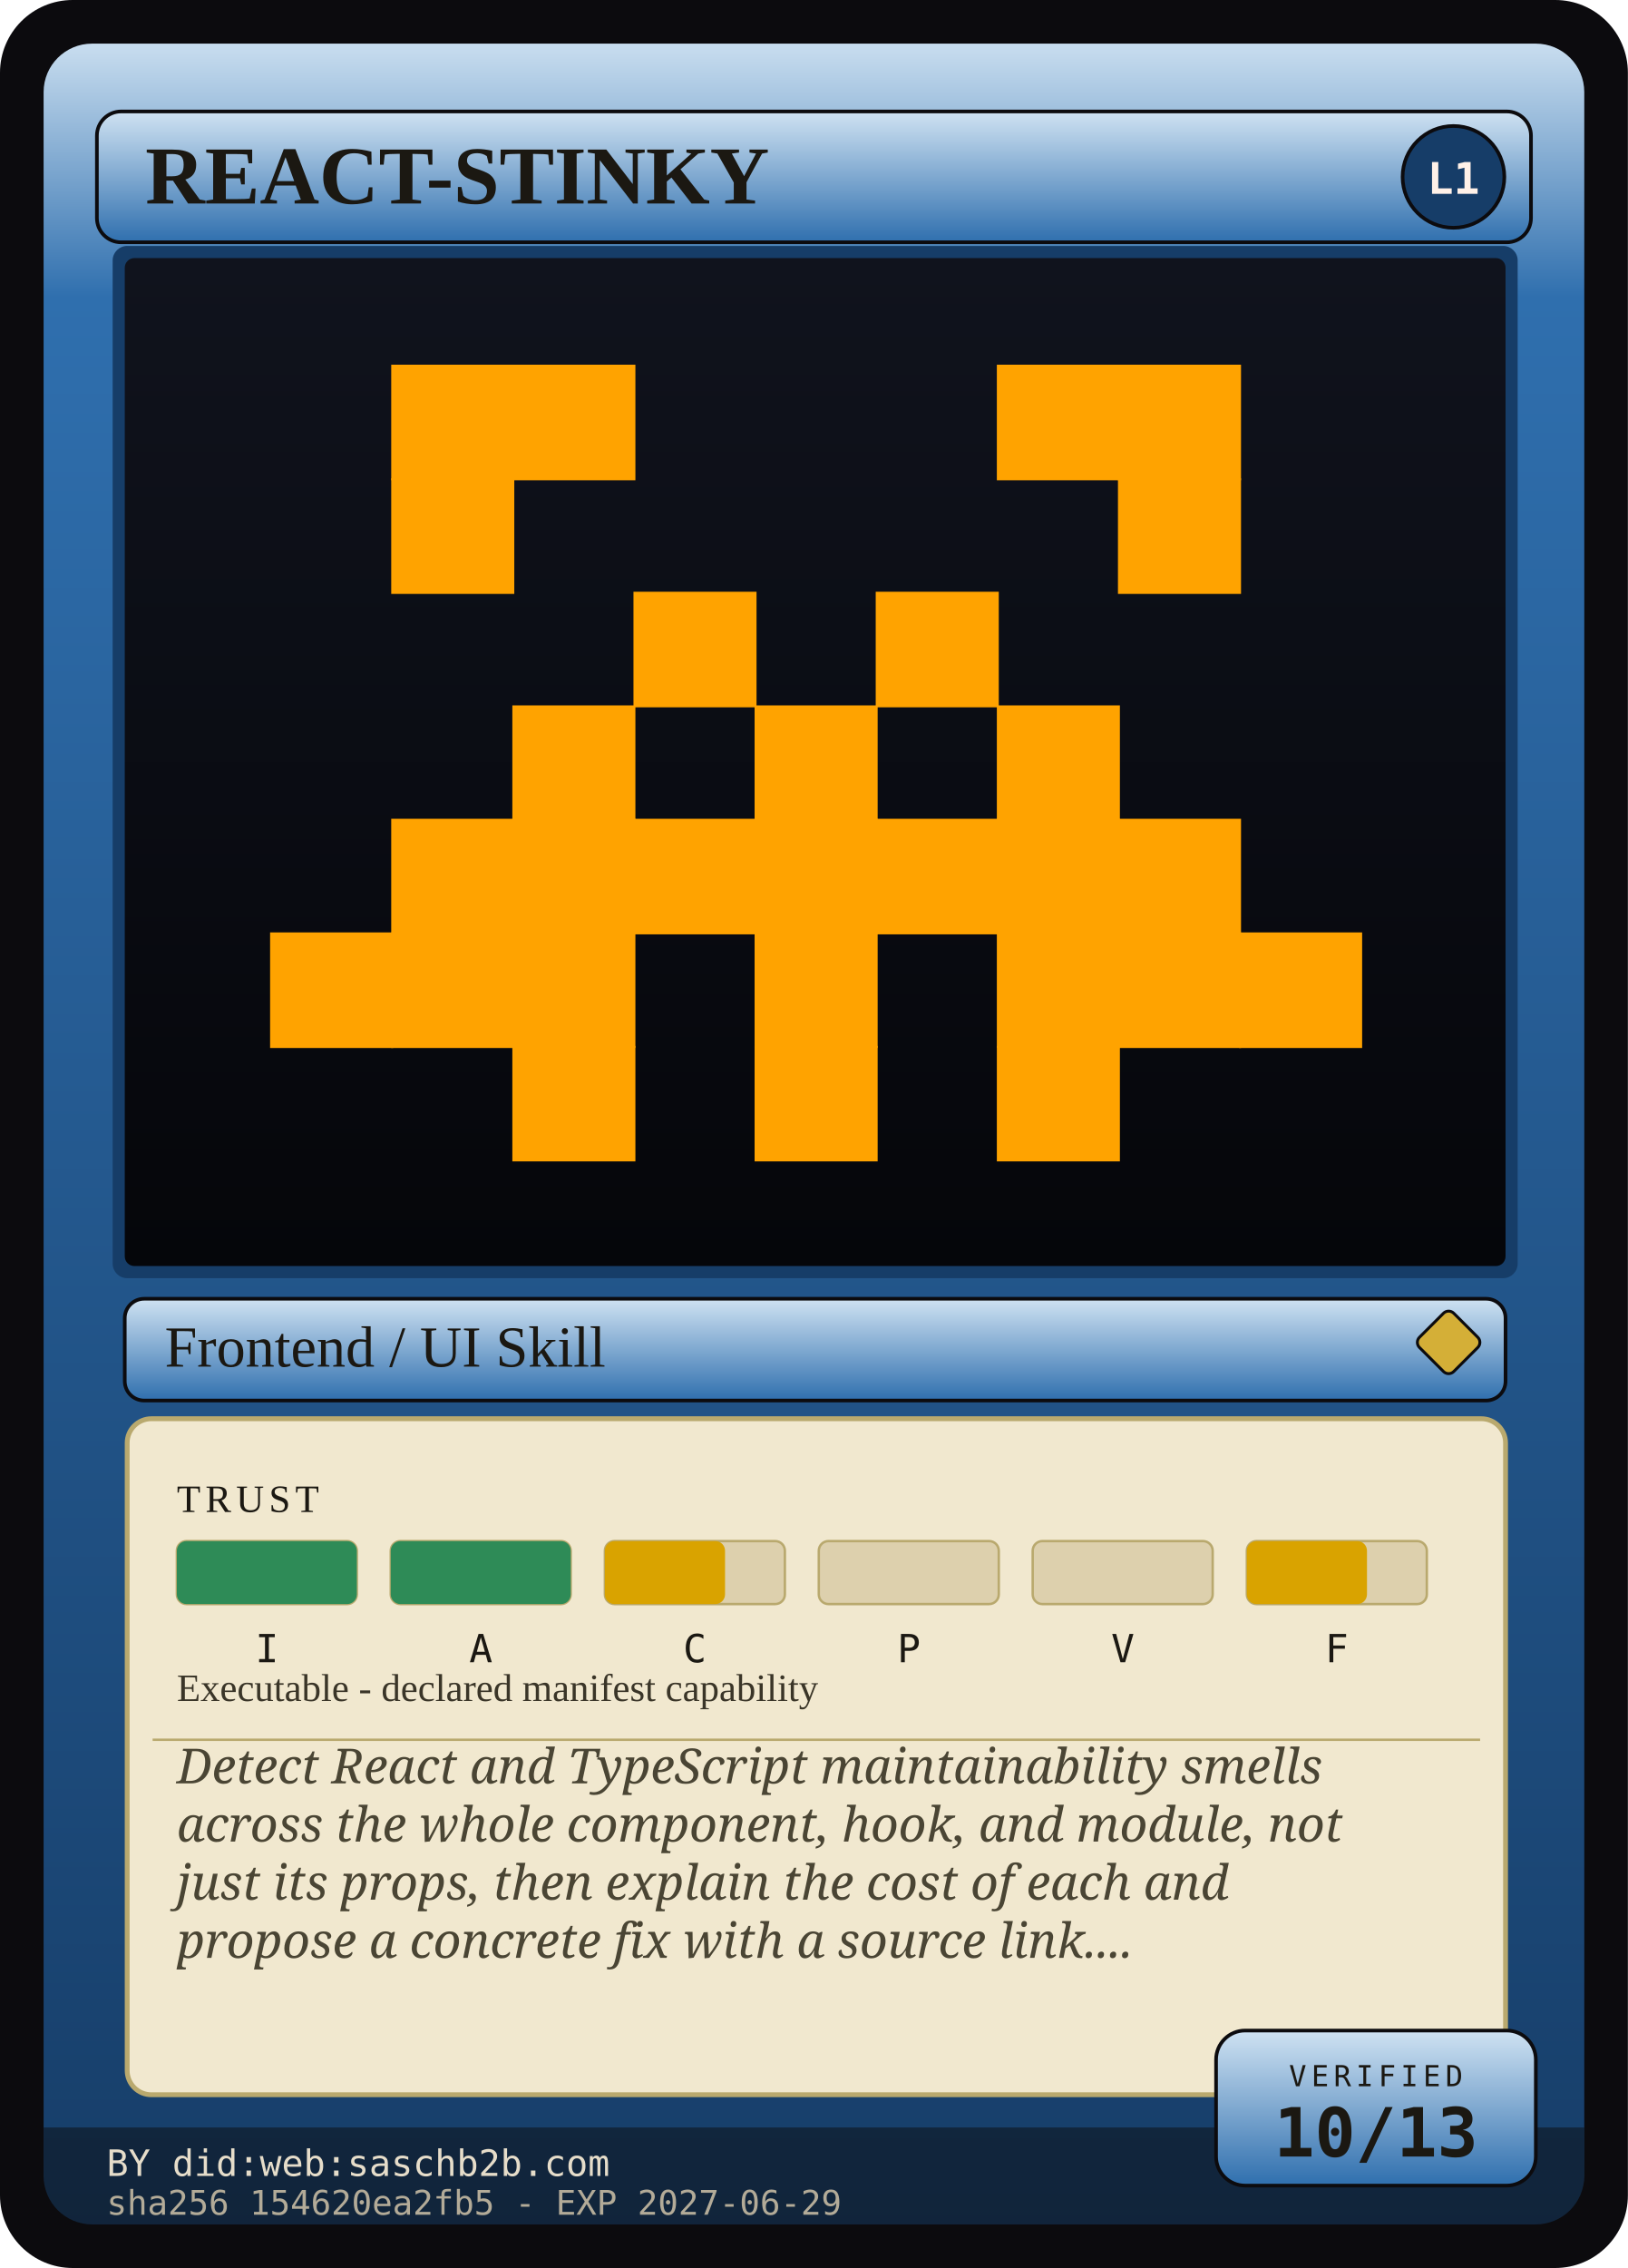
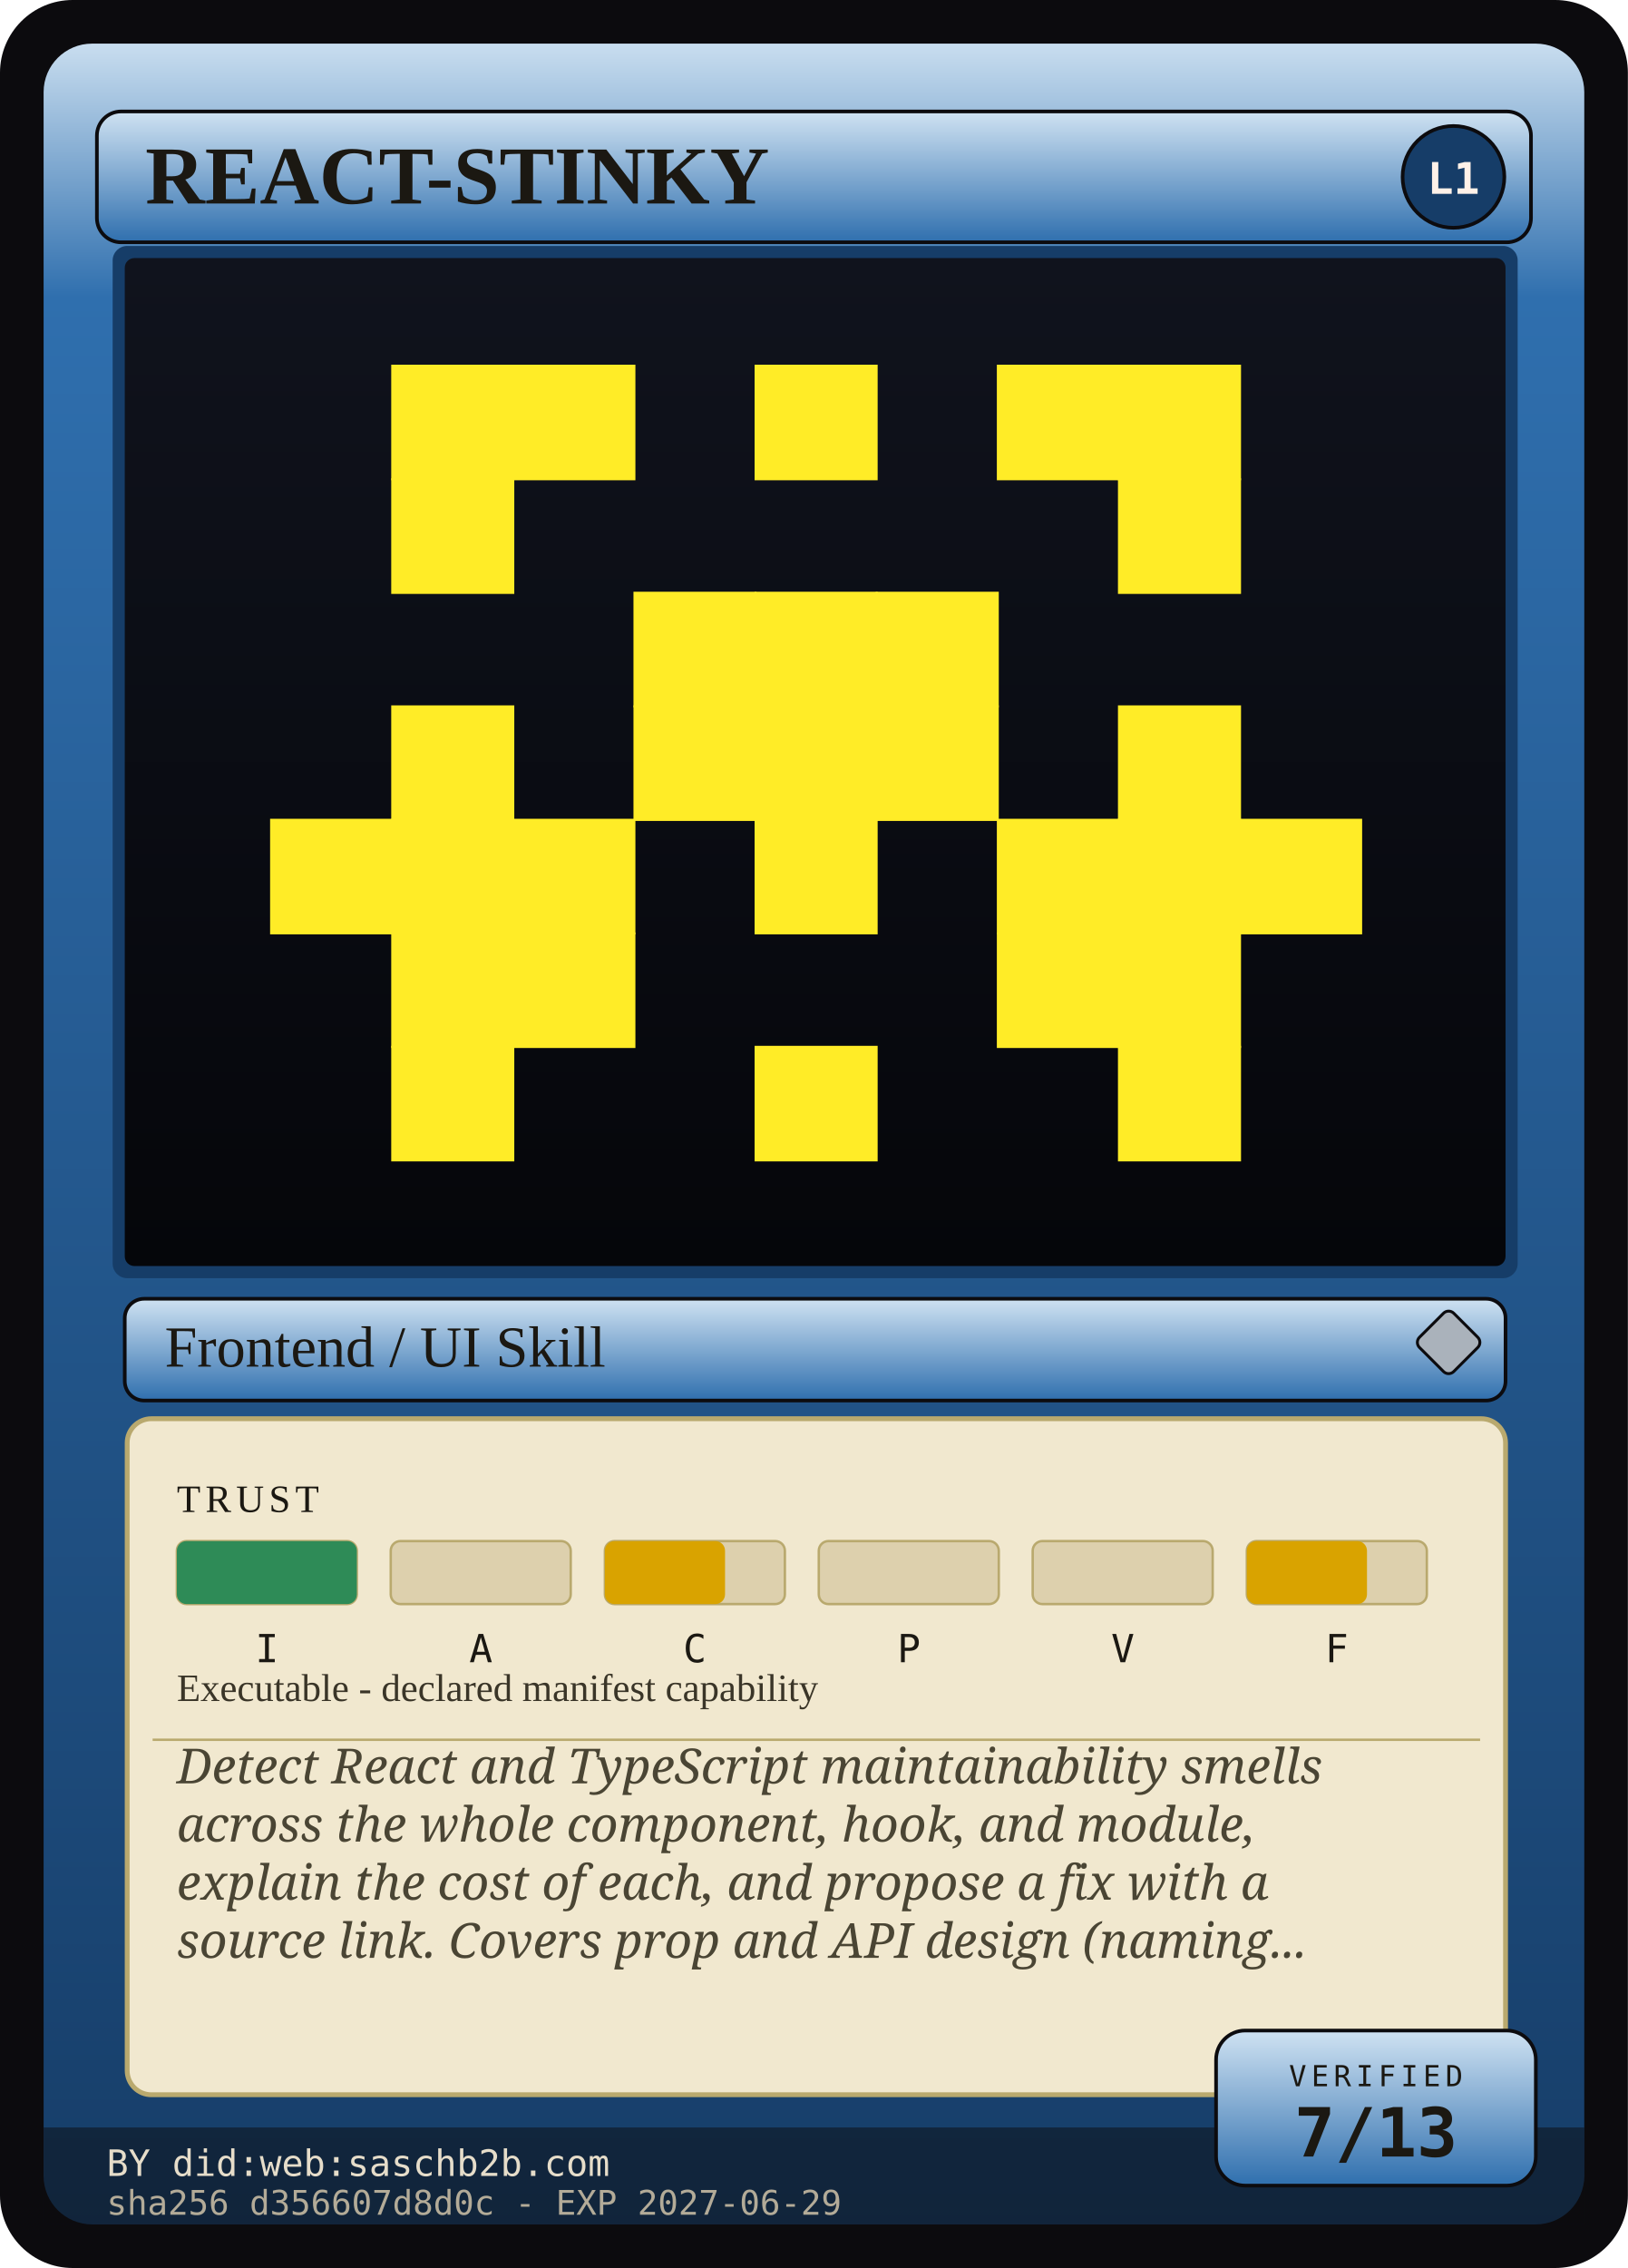
<svg xmlns="http://www.w3.org/2000/svg" width="672" height="936" viewBox="0 0 672 936" font-family="Georgia,'Times New Roman',serif">
  <defs>
    <linearGradient id="frame" x1="0" y1="0" x2="0" y2="1">
      <stop offset="0" stop-color="#cfe2f2" />
      <stop offset="0.12" stop-color="#2f6fae" />
      <stop offset="1" stop-color="#163d68" />
    </linearGradient>
    <linearGradient id="plate" x1="0" y1="0" x2="0" y2="1">
      <stop offset="0" stop-color="#cfe2f2" />
      <stop offset="1" stop-color="#2f6fae" />
    </linearGradient>
    <linearGradient id="art" x1="0" y1="0" x2="0" y2="1">
      <stop offset="0" stop-color="#10131d" />
      <stop offset="1" stop-color="#05060a" />
    </linearGradient>
    <clipPath id="scr">
      <rect x="51.5" y="106.5" width="570" height="416" rx="4" />
    </clipPath>
  </defs>
  <rect x="0" y="0" width="672" height="936" rx="30" fill="#0c0b0e" />
  <rect x="18" y="18" width="636" height="900" rx="20" fill="url(#frame)" />
  <rect x="40" y="46" width="592" height="54" rx="10" fill="url(#plate)" stroke="#0c0b0e" stroke-width="1.5" />
  <text x="60" y="84" font-size="34" font-weight="bold" fill="#1b1812">REACT-STINKY</text>
  <circle cx="600" cy="73" r="21" fill="#163d68" stroke="#0c0b0e" stroke-width="1.5" />
  <text x="600" y="80" font-size="18" font-weight="bold" fill="#fff1e8" text-anchor="middle" font-family="ui-monospace,monospace">L1</text>
  <rect x="46.5" y="101.5" width="580" height="426" rx="6" fill="#163d68" />
  <g clip-path="url(#scr)">
    <rect x="51.5" y="106.5" width="570" height="416" fill="url(#art)" />
-     <rect x="161.5" y="150.5" width="50.8" height="47.7" fill="#ffa300" />
-     <rect x="461.5" y="150.5" width="50.8" height="47.7" fill="#ffa300" />
-     <rect x="211.5" y="150.5" width="50.8" height="47.7" fill="#ffa300" />
-     <rect x="411.5" y="150.5" width="50.8" height="47.7" fill="#ffa300" />
-     <rect x="161.5" y="197.4" width="50.8" height="47.7" fill="#ffa300" />
-     <rect x="461.5" y="197.4" width="50.8" height="47.7" fill="#ffa300" />
-     <rect x="261.5" y="244.2" width="50.8" height="47.7" fill="#ffa300" />
-     <rect x="361.5" y="244.2" width="50.8" height="47.7" fill="#ffa300" />
-     <rect x="211.5" y="291.1" width="50.8" height="47.7" fill="#ffa300" />
-     <rect x="411.5" y="291.1" width="50.8" height="47.7" fill="#ffa300" />
-     <rect x="311.5" y="291.1" width="50.8" height="47.7" fill="#ffa300" />
-     <rect x="161.5" y="337.9" width="50.8" height="47.7" fill="#ffa300" />
-     <rect x="461.5" y="337.9" width="50.8" height="47.7" fill="#ffa300" />
-     <rect x="211.5" y="337.9" width="50.8" height="47.7" fill="#ffa300" />
-     <rect x="411.5" y="337.9" width="50.8" height="47.7" fill="#ffa300" />
-     <rect x="261.5" y="337.9" width="50.8" height="47.7" fill="#ffa300" />
-     <rect x="361.5" y="337.9" width="50.8" height="47.7" fill="#ffa300" />
-     <rect x="311.5" y="337.9" width="50.8" height="47.7" fill="#ffa300" />
-     <rect x="111.5" y="384.8" width="50.8" height="47.7" fill="#ffa300" />
-     <rect x="511.5" y="384.8" width="50.8" height="47.7" fill="#ffa300" />
-     <rect x="161.5" y="384.8" width="50.8" height="47.7" fill="#ffa300" />
-     <rect x="461.5" y="384.8" width="50.8" height="47.7" fill="#ffa300" />
-     <rect x="211.5" y="384.8" width="50.8" height="47.7" fill="#ffa300" />
-     <rect x="411.5" y="384.8" width="50.8" height="47.7" fill="#ffa300" />
-     <rect x="311.5" y="384.8" width="50.8" height="47.7" fill="#ffa300" />
-     <rect x="211.5" y="431.6" width="50.8" height="47.7" fill="#ffa300" />
-     <rect x="411.5" y="431.6" width="50.8" height="47.7" fill="#ffa300" />
-     <rect x="311.5" y="431.6" width="50.8" height="47.7" fill="#ffa300" />
+     <rect x="161.5" y="150.5" width="50.8" height="47.7" fill="#ffec27" />
+     <rect x="461.5" y="150.5" width="50.8" height="47.7" fill="#ffec27" />
+     <rect x="211.5" y="150.5" width="50.8" height="47.7" fill="#ffec27" />
+     <rect x="411.5" y="150.5" width="50.8" height="47.7" fill="#ffec27" />
+     <rect x="311.5" y="150.5" width="50.8" height="47.7" fill="#ffec27" />
+     <rect x="161.5" y="197.4" width="50.8" height="47.7" fill="#ffec27" />
+     <rect x="461.5" y="197.4" width="50.8" height="47.7" fill="#ffec27" />
+     <rect x="261.5" y="244.2" width="50.8" height="47.7" fill="#ffec27" />
+     <rect x="361.5" y="244.2" width="50.8" height="47.7" fill="#ffec27" />
+     <rect x="311.5" y="244.2" width="50.8" height="47.7" fill="#ffec27" />
+     <rect x="161.5" y="291.1" width="50.8" height="47.7" fill="#ffec27" />
+     <rect x="461.5" y="291.1" width="50.8" height="47.7" fill="#ffec27" />
+     <rect x="261.5" y="291.1" width="50.8" height="47.7" fill="#ffec27" />
+     <rect x="361.5" y="291.1" width="50.8" height="47.7" fill="#ffec27" />
+     <rect x="311.5" y="291.1" width="50.8" height="47.7" fill="#ffec27" />
+     <rect x="111.5" y="337.9" width="50.8" height="47.7" fill="#ffec27" />
+     <rect x="511.5" y="337.9" width="50.8" height="47.7" fill="#ffec27" />
+     <rect x="161.5" y="337.9" width="50.8" height="47.7" fill="#ffec27" />
+     <rect x="461.5" y="337.9" width="50.8" height="47.7" fill="#ffec27" />
+     <rect x="211.5" y="337.9" width="50.8" height="47.7" fill="#ffec27" />
+     <rect x="411.5" y="337.9" width="50.8" height="47.7" fill="#ffec27" />
+     <rect x="311.5" y="337.9" width="50.8" height="47.7" fill="#ffec27" />
+     <rect x="161.5" y="384.8" width="50.8" height="47.7" fill="#ffec27" />
+     <rect x="461.5" y="384.8" width="50.8" height="47.7" fill="#ffec27" />
+     <rect x="211.5" y="384.8" width="50.8" height="47.7" fill="#ffec27" />
+     <rect x="411.5" y="384.8" width="50.8" height="47.7" fill="#ffec27" />
+     <rect x="161.5" y="431.6" width="50.8" height="47.7" fill="#ffec27" />
+     <rect x="461.5" y="431.6" width="50.8" height="47.7" fill="#ffec27" />
+     <rect x="311.5" y="431.6" width="50.8" height="47.7" fill="#ffec27" />
  </g>
  <rect x="51.5" y="536" width="570" height="42" rx="8" fill="url(#plate)" stroke="#0c0b0e" stroke-width="1.5" />
  <text x="68" y="564" font-size="24" fill="#1b1812">Frontend / UI Skill</text>
-   <rect x="588" y="544" width="20" height="20" rx="3" transform="rotate(45 598 554)" fill="#d4af37" stroke="#0c0b0e" stroke-width="1.2" />
+   <rect x="588" y="544" width="20" height="20" rx="3" transform="rotate(45 598 554)" fill="#aab2bb" stroke="#0c0b0e" stroke-width="1.2" />
  <rect x="52.5" y="585.5" width="569" height="279" rx="10" fill="#f1e8cf" stroke="#b9a96e" stroke-width="2" />
  <text x="73" y="624" font-size="16" letter-spacing="2" fill="#1b1812">TRUST</text>
  <rect x="73.0" y="636" width="74.3" height="26" rx="4" fill="#ddd0ad" stroke="#b9a96e" stroke-width="1" />
  <rect x="73.0" y="636" width="74.3" height="26" rx="4" fill="#2e8b57" />
  <text x="110.2" y="686" font-size="16" fill="#1b1812" text-anchor="middle" font-family="ui-monospace,monospace">I</text>
  <rect x="161.3" y="636" width="74.3" height="26" rx="4" fill="#ddd0ad" stroke="#b9a96e" stroke-width="1" />
-   <rect x="161.3" y="636" width="74.3" height="26" rx="4" fill="#2e8b57" />
+   <rect x="161.3" y="636" width="0.0" height="26" rx="4" fill="#8a8378" />
  <text x="198.5" y="686" font-size="16" fill="#1b1812" text-anchor="middle" font-family="ui-monospace,monospace">A</text>
  <rect x="249.7" y="636" width="74.3" height="26" rx="4" fill="#ddd0ad" stroke="#b9a96e" stroke-width="1" />
  <rect x="249.7" y="636" width="49.6" height="26" rx="4" fill="#d9a300" />
  <text x="286.8" y="686" font-size="16" fill="#1b1812" text-anchor="middle" font-family="ui-monospace,monospace">C</text>
  <rect x="338.0" y="636" width="74.3" height="26" rx="4" fill="#ddd0ad" stroke="#b9a96e" stroke-width="1" />
  <rect x="338.0" y="636" width="0.0" height="26" rx="4" fill="#8a8378" />
  <text x="375.2" y="686" font-size="16" fill="#1b1812" text-anchor="middle" font-family="ui-monospace,monospace">P</text>
  <rect x="426.3" y="636" width="74.3" height="26" rx="4" fill="#ddd0ad" stroke="#b9a96e" stroke-width="1" />
  <rect x="426.3" y="636" width="0.0" height="26" rx="4" fill="#8a8378" />
  <text x="463.5" y="686" font-size="16" fill="#1b1812" text-anchor="middle" font-family="ui-monospace,monospace">V</text>
  <rect x="514.7" y="636" width="74.3" height="26" rx="4" fill="#ddd0ad" stroke="#b9a96e" stroke-width="1" />
  <rect x="514.7" y="636" width="49.6" height="26" rx="4" fill="#d9a300" />
  <text x="551.8" y="686" font-size="16" fill="#1b1812" text-anchor="middle" font-family="ui-monospace,monospace">F</text>
  <text x="73" y="702" font-size="16" fill="#3a3528">Executable - declared manifest capability</text>
  <line x1="63" y1="718" x2="611" y2="718" stroke="#b9a96e" stroke-width="1" />
  <text x="73" y="736" font-size="20" font-style="italic" fill="#4a4534" font-family="Georgia,serif">Detect React and TypeScript maintainability smells</text>
-   <text x="73" y="760" font-size="20" font-style="italic" fill="#4a4534" font-family="Georgia,serif">across the whole component, hook, and module, not</text>
-   <text x="73" y="784" font-size="20" font-style="italic" fill="#4a4534" font-family="Georgia,serif">just its props, then explain the cost of each and</text>
-   <text x="73" y="808" font-size="20" font-style="italic" fill="#4a4534" font-family="Georgia,serif">propose a concrete fix with a source link....</text>
+   <text x="73" y="760" font-size="20" font-style="italic" fill="#4a4534" font-family="Georgia,serif">across the whole component, hook, and module,</text>
+   <text x="73" y="784" font-size="20" font-style="italic" fill="#4a4534" font-family="Georgia,serif">explain the cost of each, and propose a fix with a</text>
+   <text x="73" y="808" font-size="20" font-style="italic" fill="#4a4534" font-family="Georgia,serif">source link. Covers prop and API design (naming...</text>
  <rect x="18" y="878" width="636" height="40" fill="#0c0b0e" opacity="0.5" />
  <text x="44" y="898" font-size="15" fill="#e6ddca" font-family="ui-monospace,monospace">BY did:web:saschb2b.com</text>
-   <text x="44" y="914" font-size="14" fill="#b3ab98" font-family="ui-monospace,monospace">sha256 154620ea2fb5 - EXP 2027-06-29</text>
+   <text x="44" y="914" font-size="14" fill="#b3ab98" font-family="ui-monospace,monospace">sha256 d356607d8d0c - EXP 2027-06-29</text>
  <rect x="502" y="838" width="132" height="64" rx="12" fill="url(#plate)" stroke="#0c0b0e" stroke-width="1.5" />
  <text x="568" y="861" font-size="12" letter-spacing="2" fill="#1b1812" text-anchor="middle" font-family="ui-monospace,monospace">VERIFIED</text>
-   <text x="568" y="890" font-size="28" font-weight="bold" fill="#1b1812" text-anchor="middle" font-family="ui-monospace,monospace">10/13</text>
+   <text x="568" y="890" font-size="28" font-weight="bold" fill="#1b1812" text-anchor="middle" font-family="ui-monospace,monospace">7/13</text>
</svg>
